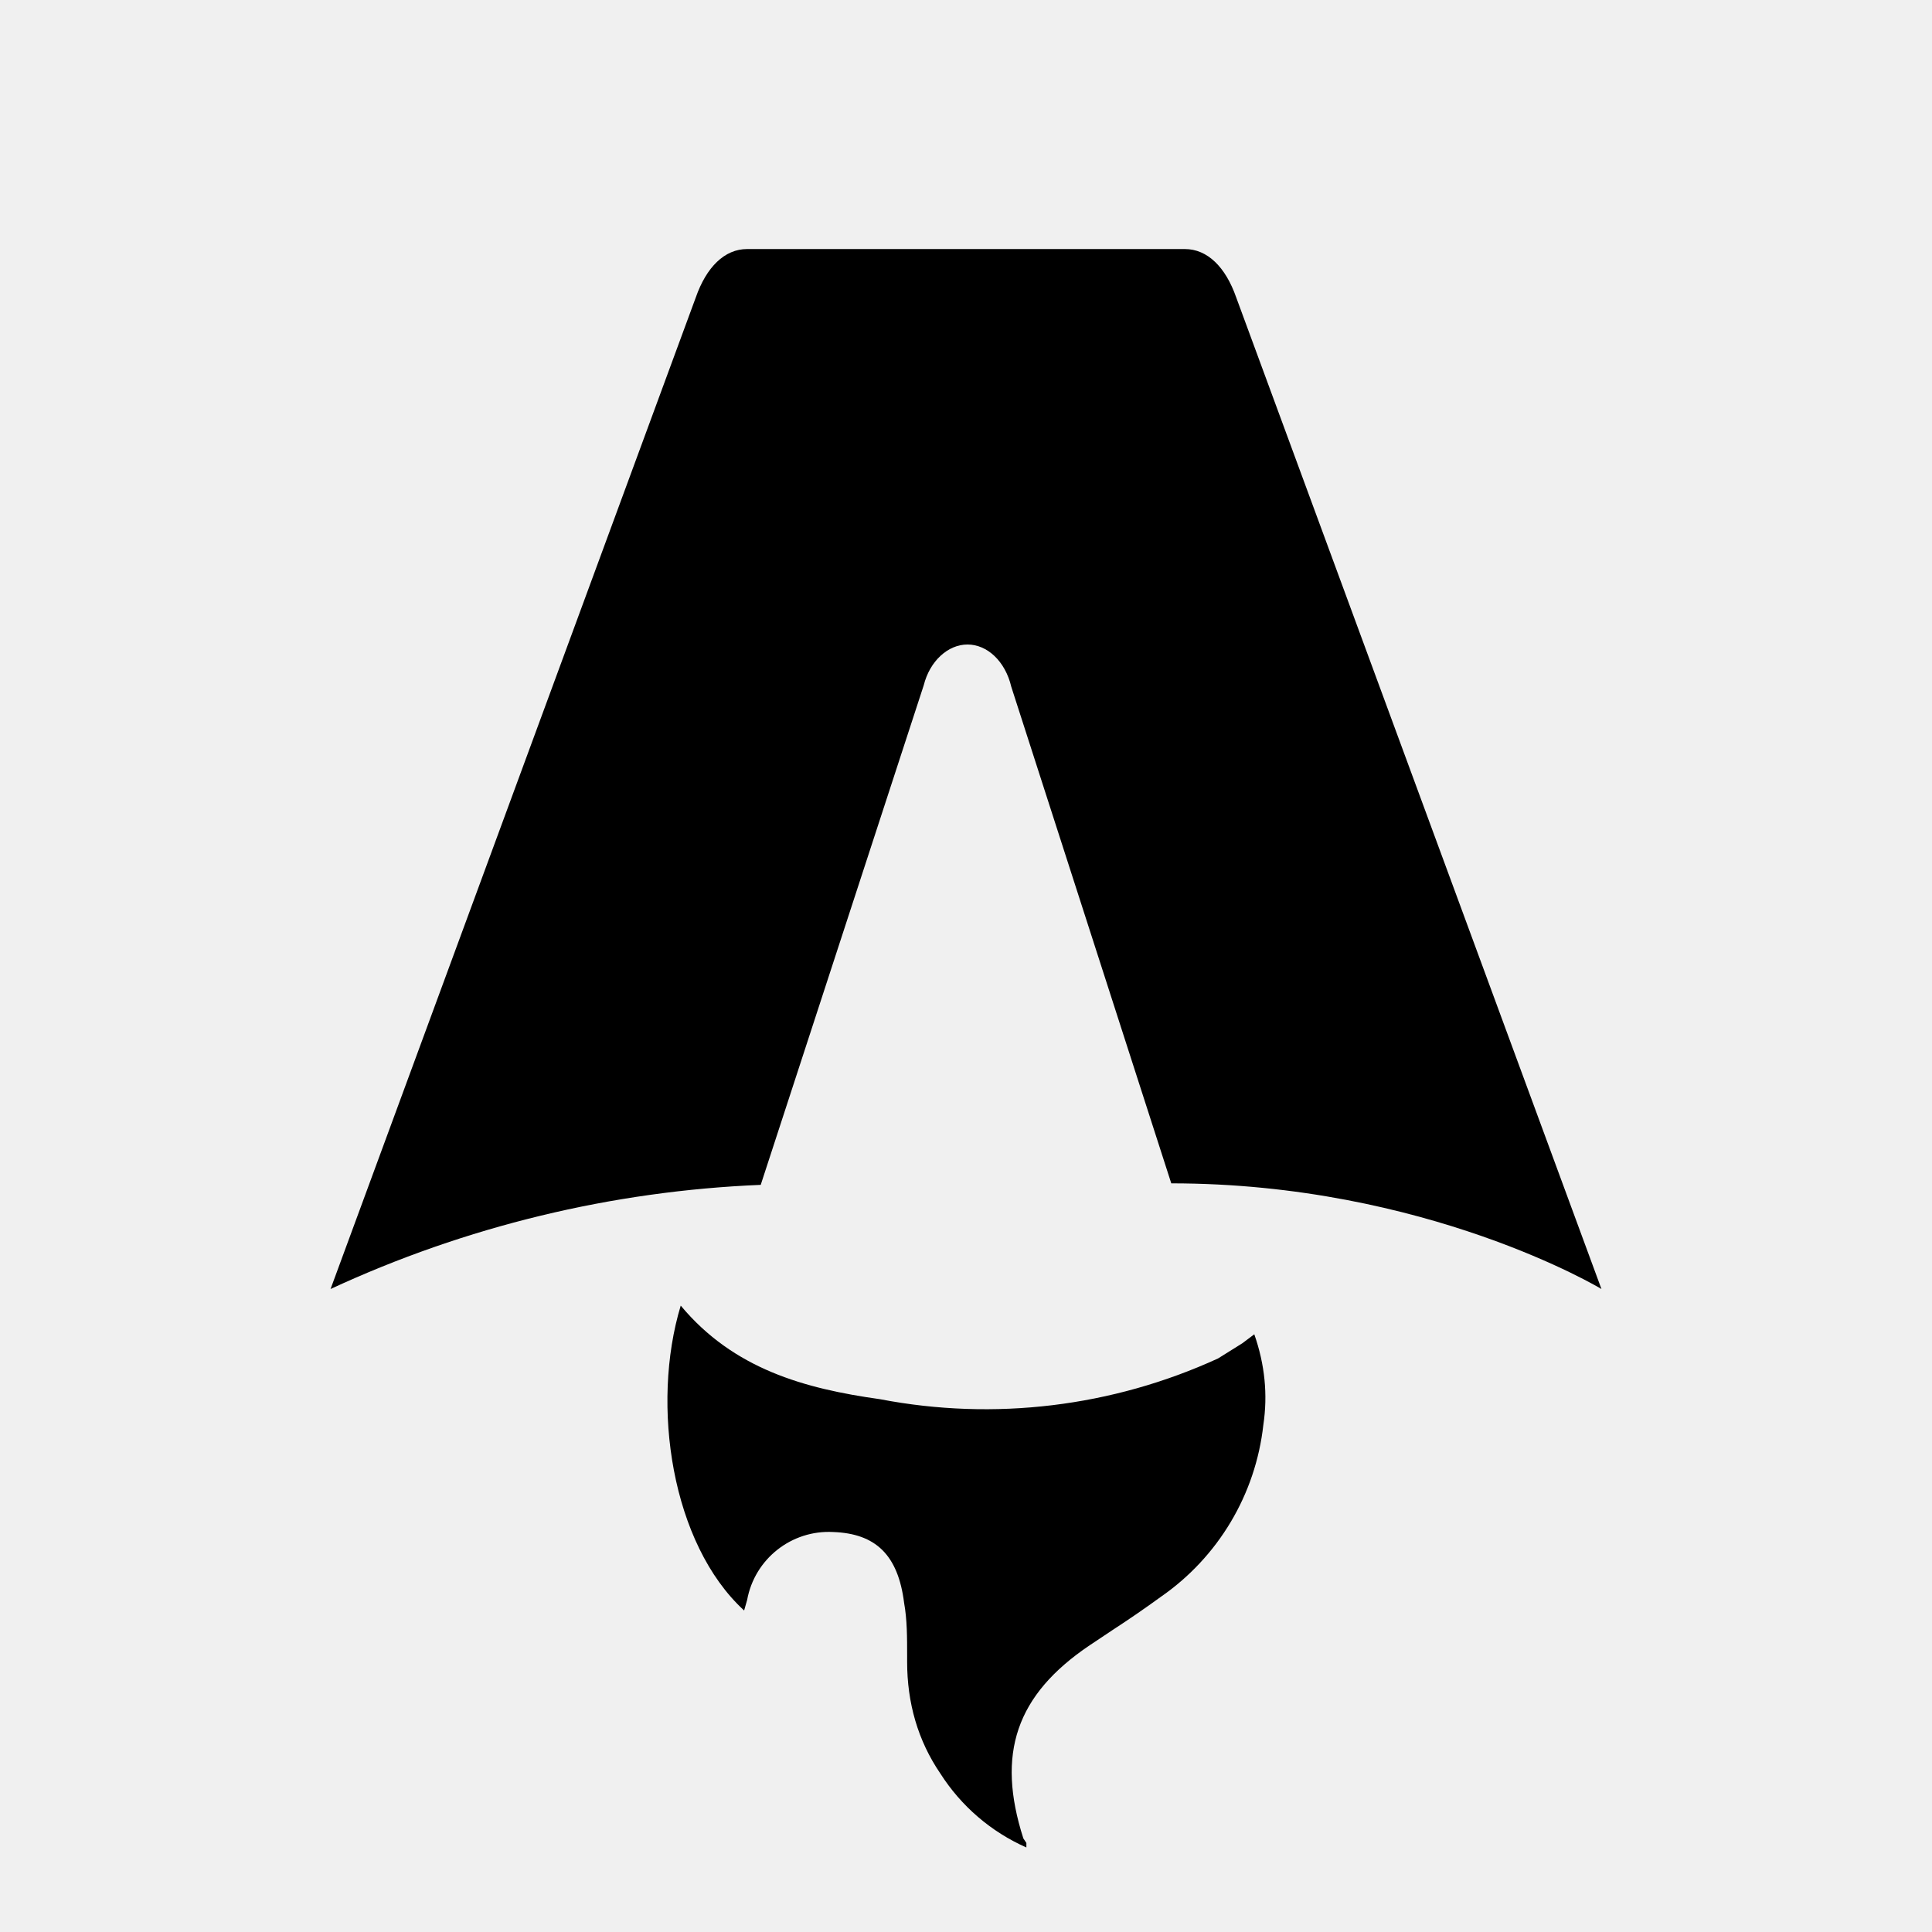
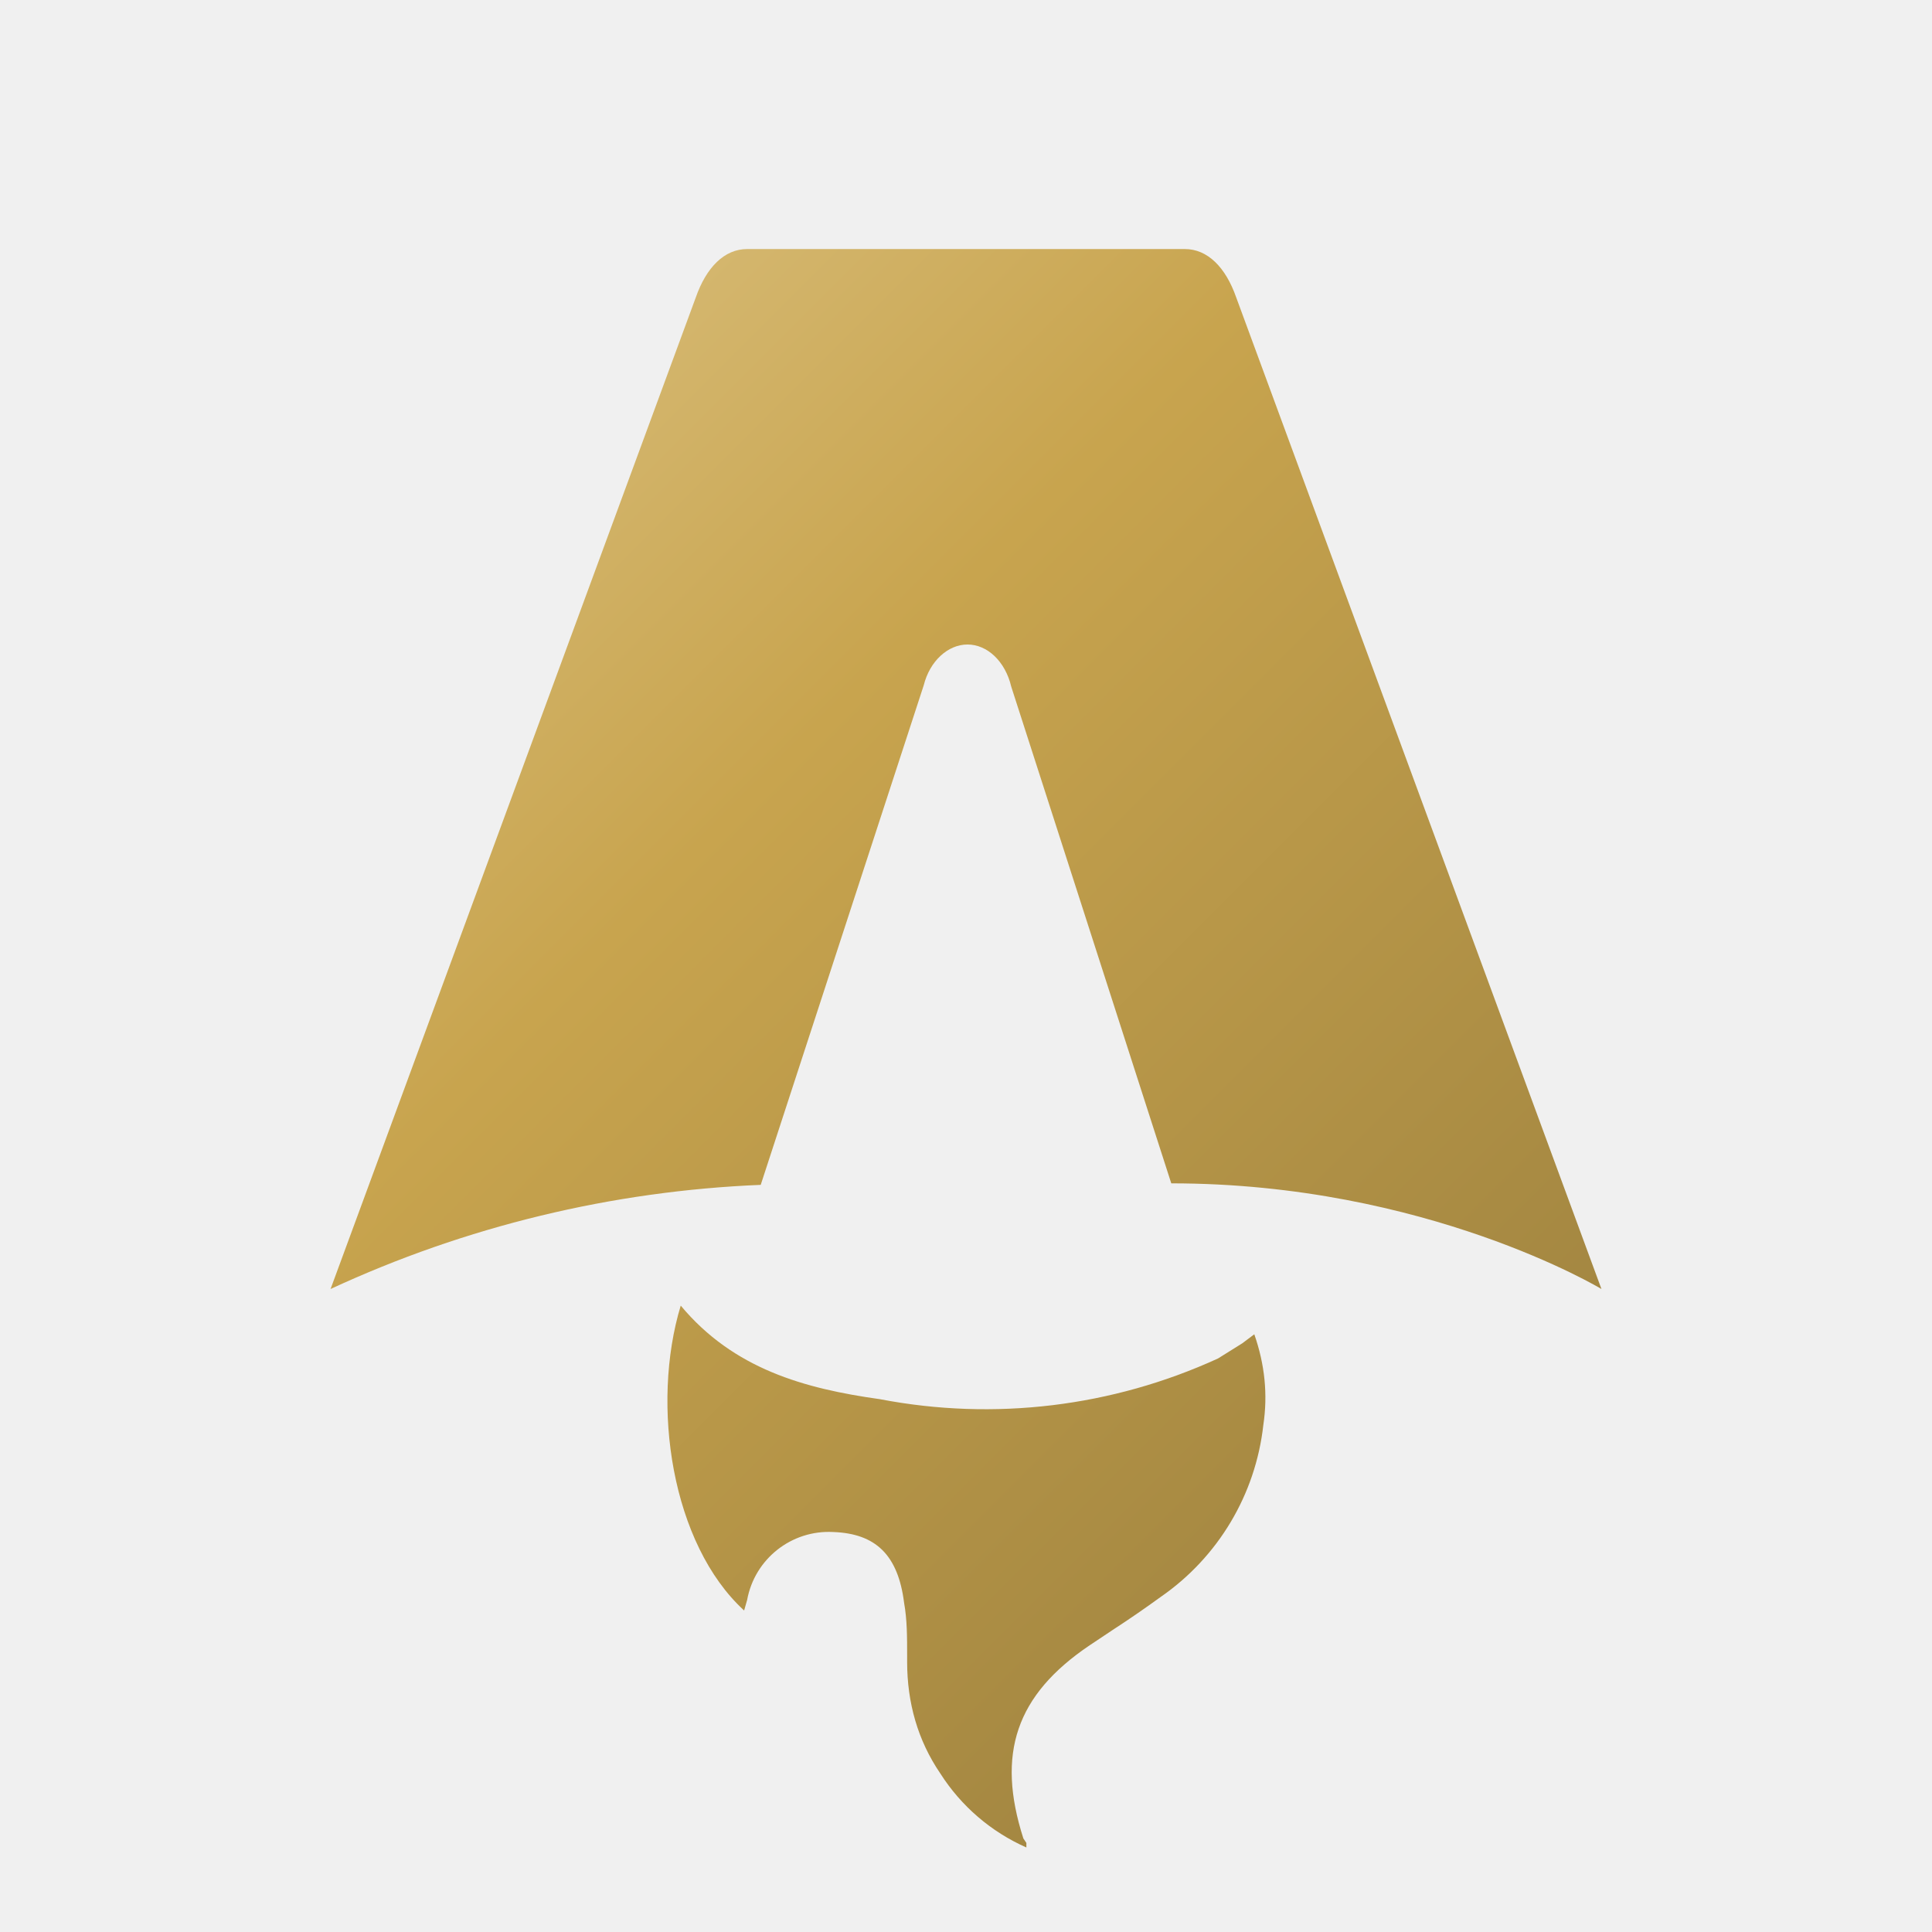
<svg xmlns="http://www.w3.org/2000/svg" fill="none" viewBox="0 0 128 128">
-   <path d="M50.4 78.5a75.1 75.1 0 0 0-28.5 6.9l24.2-65.7c.7-2 1.9-3.2 3.4-3.2h29c1.5 0 2.7 1.2 3.4 3.2l24.2 65.7s-11.6-7-28.5-7L67 45.5c-.4-1.7-1.6-2.8-2.9-2.8-1.3 0-2.5 1.1-2.9 2.7L50.4 78.5Zm-1.1 28.2Zm-4.2-20.2c-2 6.6-.6 15.8 4.2 20.2a17.5 17.5 0 0 1 .2-.7 5.5 5.5 0 0 1 5.7-4.5c2.8.1 4.3 1.5 4.7 4.7.2 1.1.2 2.3.2 3.5v.4c0 2.7.7 5.2 2.2 7.4a13 13 0 0 0 5.7 4.9v-.3l-.2-.3c-1.8-5.6-.5-9.5 4.4-12.8l1.5-1a73 73 0 0 0 3.2-2.2 16 16 0 0 0 6.8-11.4c.3-2 .1-4-.6-6l-.8.6-1.6 1a37 37 0 0 1-22.4 2.7c-5-.7-9.7-2-13.2-6.2Z" />
-   <style>
-         path { fill: #000; }
-         @media (prefers-color-scheme: dark) {
-             path { fill: #FFF; }
-         }
-     </style>
+   <defs>
+     <linearGradient id="goldGrad" x1="0" y1="0" x2="128" y2="128" gradientUnits="userSpaceOnUse">
+       <stop offset="0%" stop-color="#e8d5a3" />
+       <stop offset="40%" stop-color="#c8a44e" />
+       <stop offset="100%" stop-color="#8a7238" />
+     </linearGradient>
+   </defs>
+   <path fill="url(#goldGrad)" d="M50.4 78.5a75.1 75.1 0 0 0-28.5 6.9l24.2-65.7c.7-2 1.9-3.2 3.4-3.2h29c1.5 0 2.7 1.2 3.4 3.2l24.2 65.7s-11.6-7-28.5-7L67 45.5c-.4-1.7-1.6-2.8-2.9-2.8-1.3 0-2.5 1.1-2.9 2.7L50.4 78.5Zm-1.1 28.2Zm-4.2-20.2c-2 6.6-.6 15.8 4.2 20.2a17.5 17.5 0 0 1 .2-.7 5.5 5.5 0 0 1 5.7-4.5c2.8.1 4.3 1.5 4.7 4.7.2 1.1.2 2.3.2 3.5v.4c0 2.7.7 5.2 2.2 7.4a13 13 0 0 0 5.7 4.9v-.3l-.2-.3c-1.8-5.6-.5-9.5 4.4-12.8l1.5-1a73 73 0 0 0 3.2-2.2 16 16 0 0 0 6.8-11.4c.3-2 .1-4-.6-6l-.8.6-1.6 1a37 37 0 0 1-22.4 2.7c-5-.7-9.7-2-13.2-6.2Z" />
</svg>
